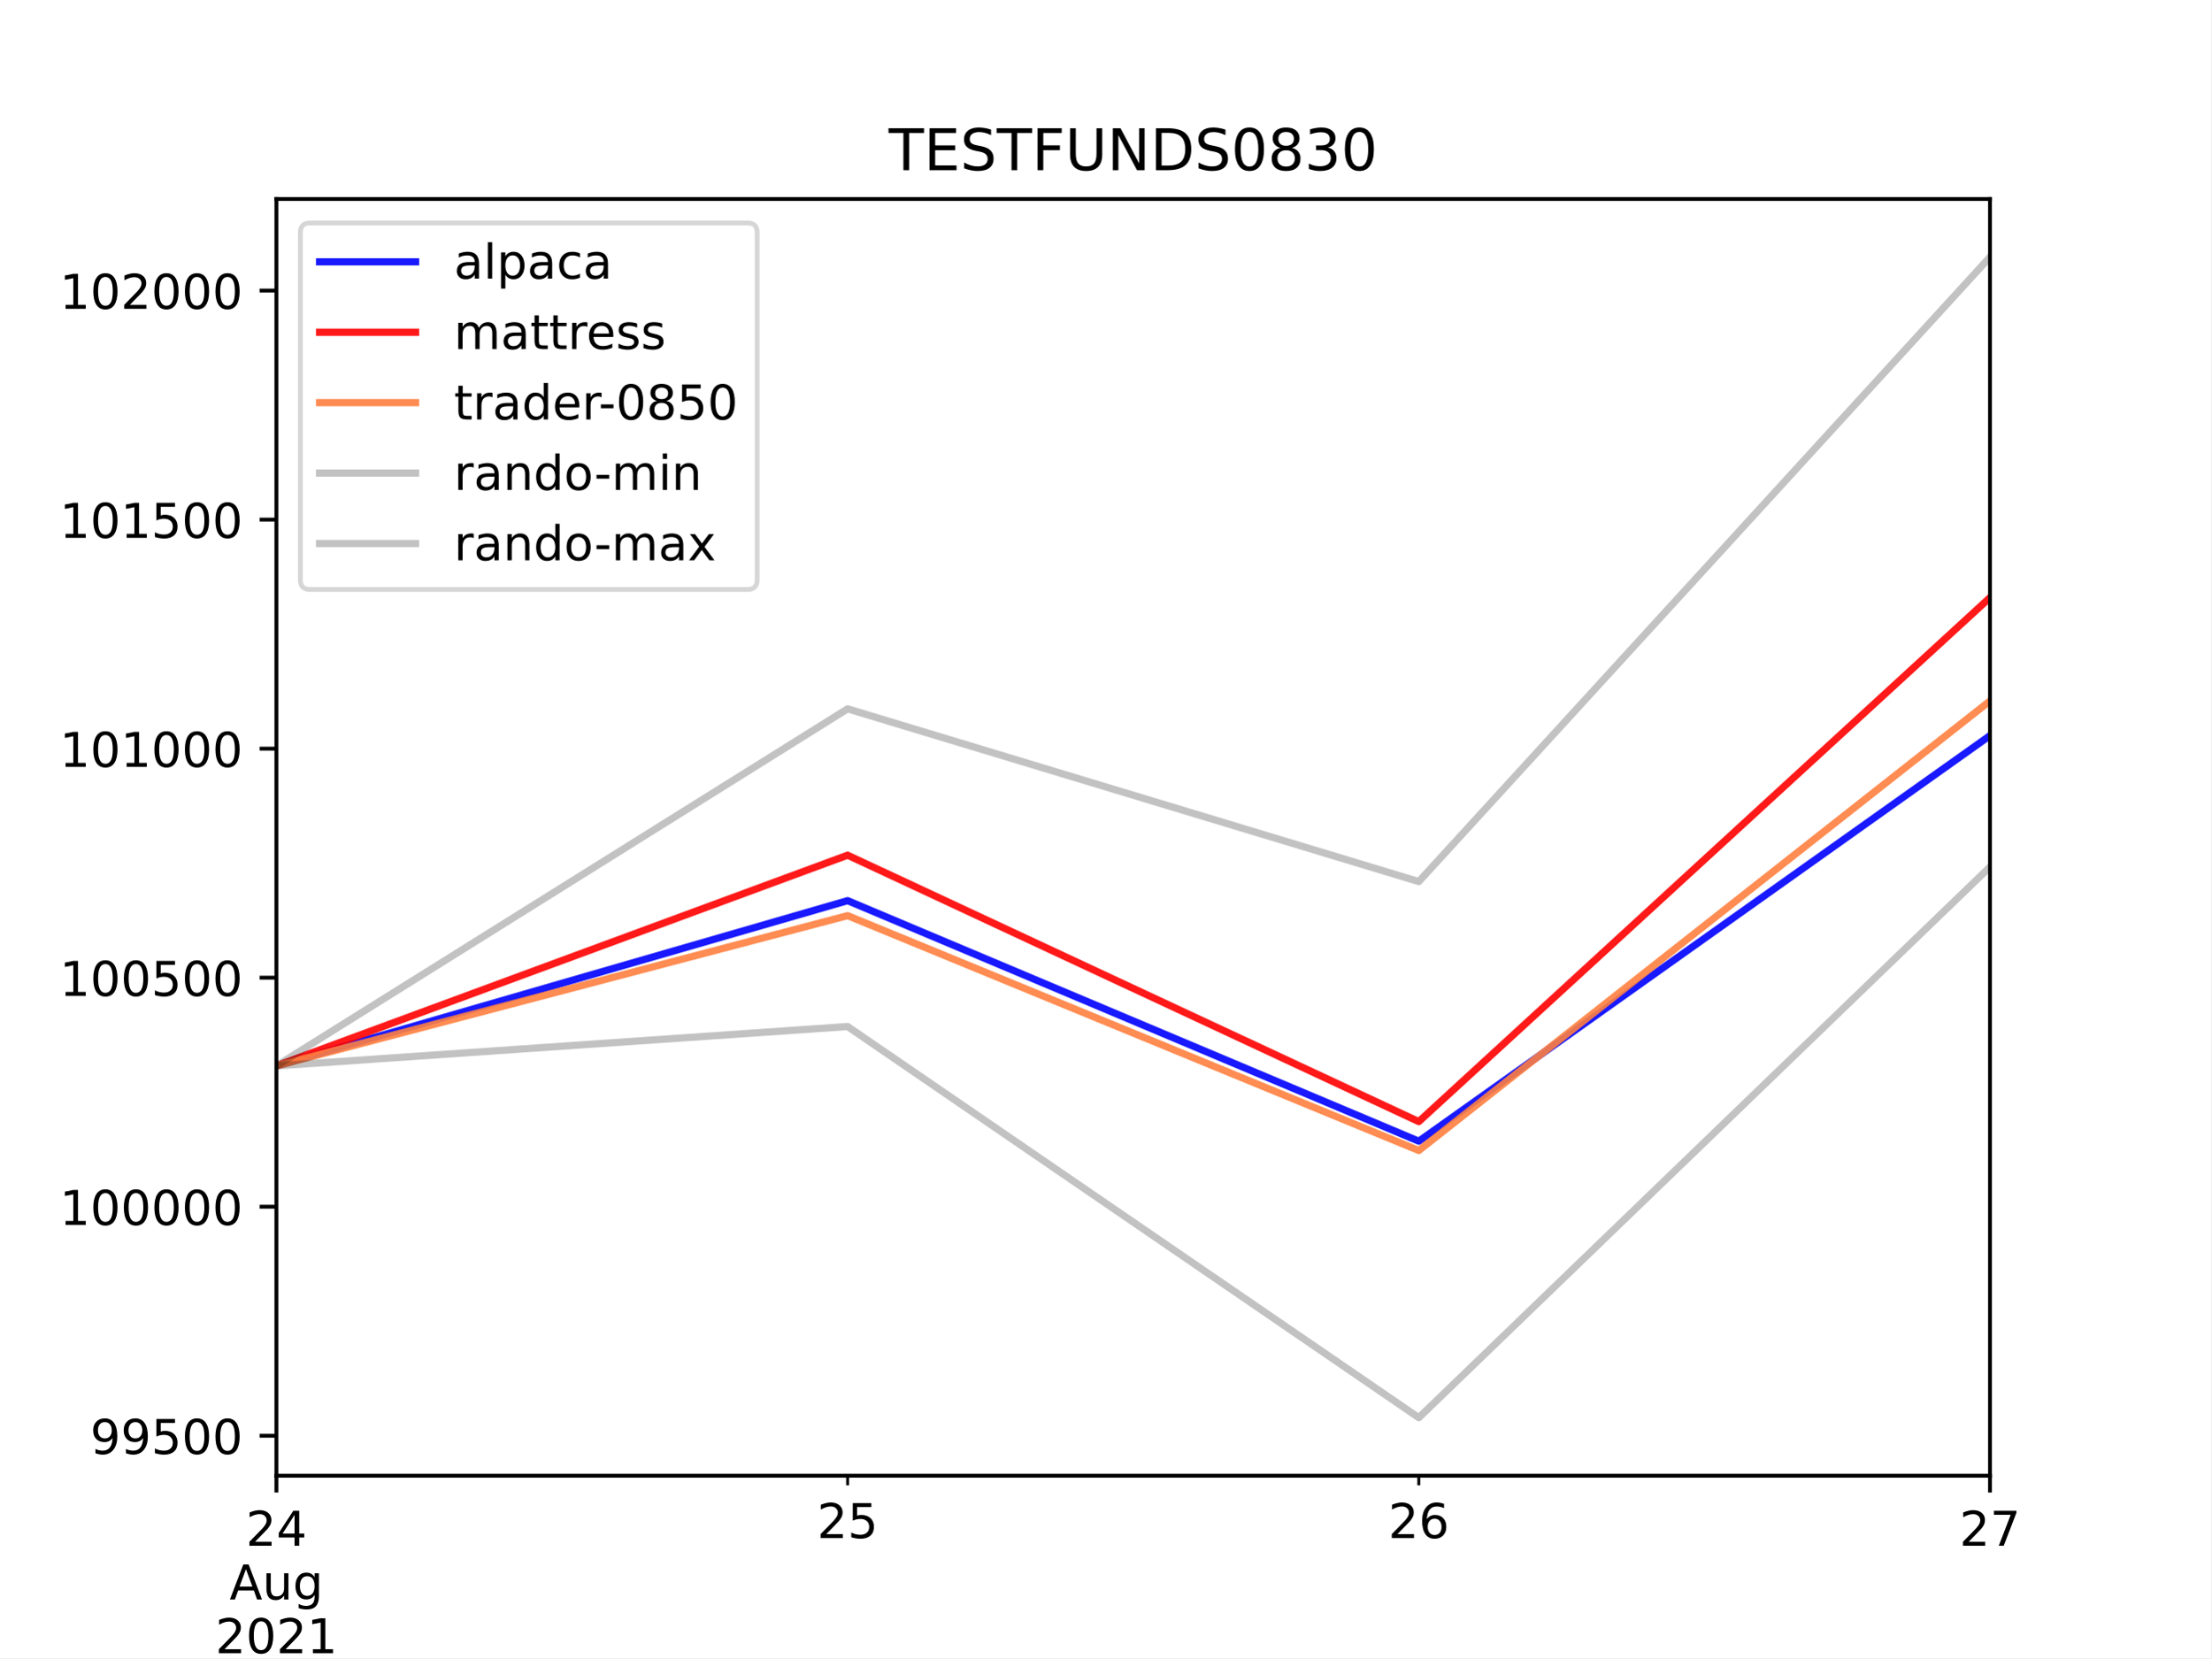
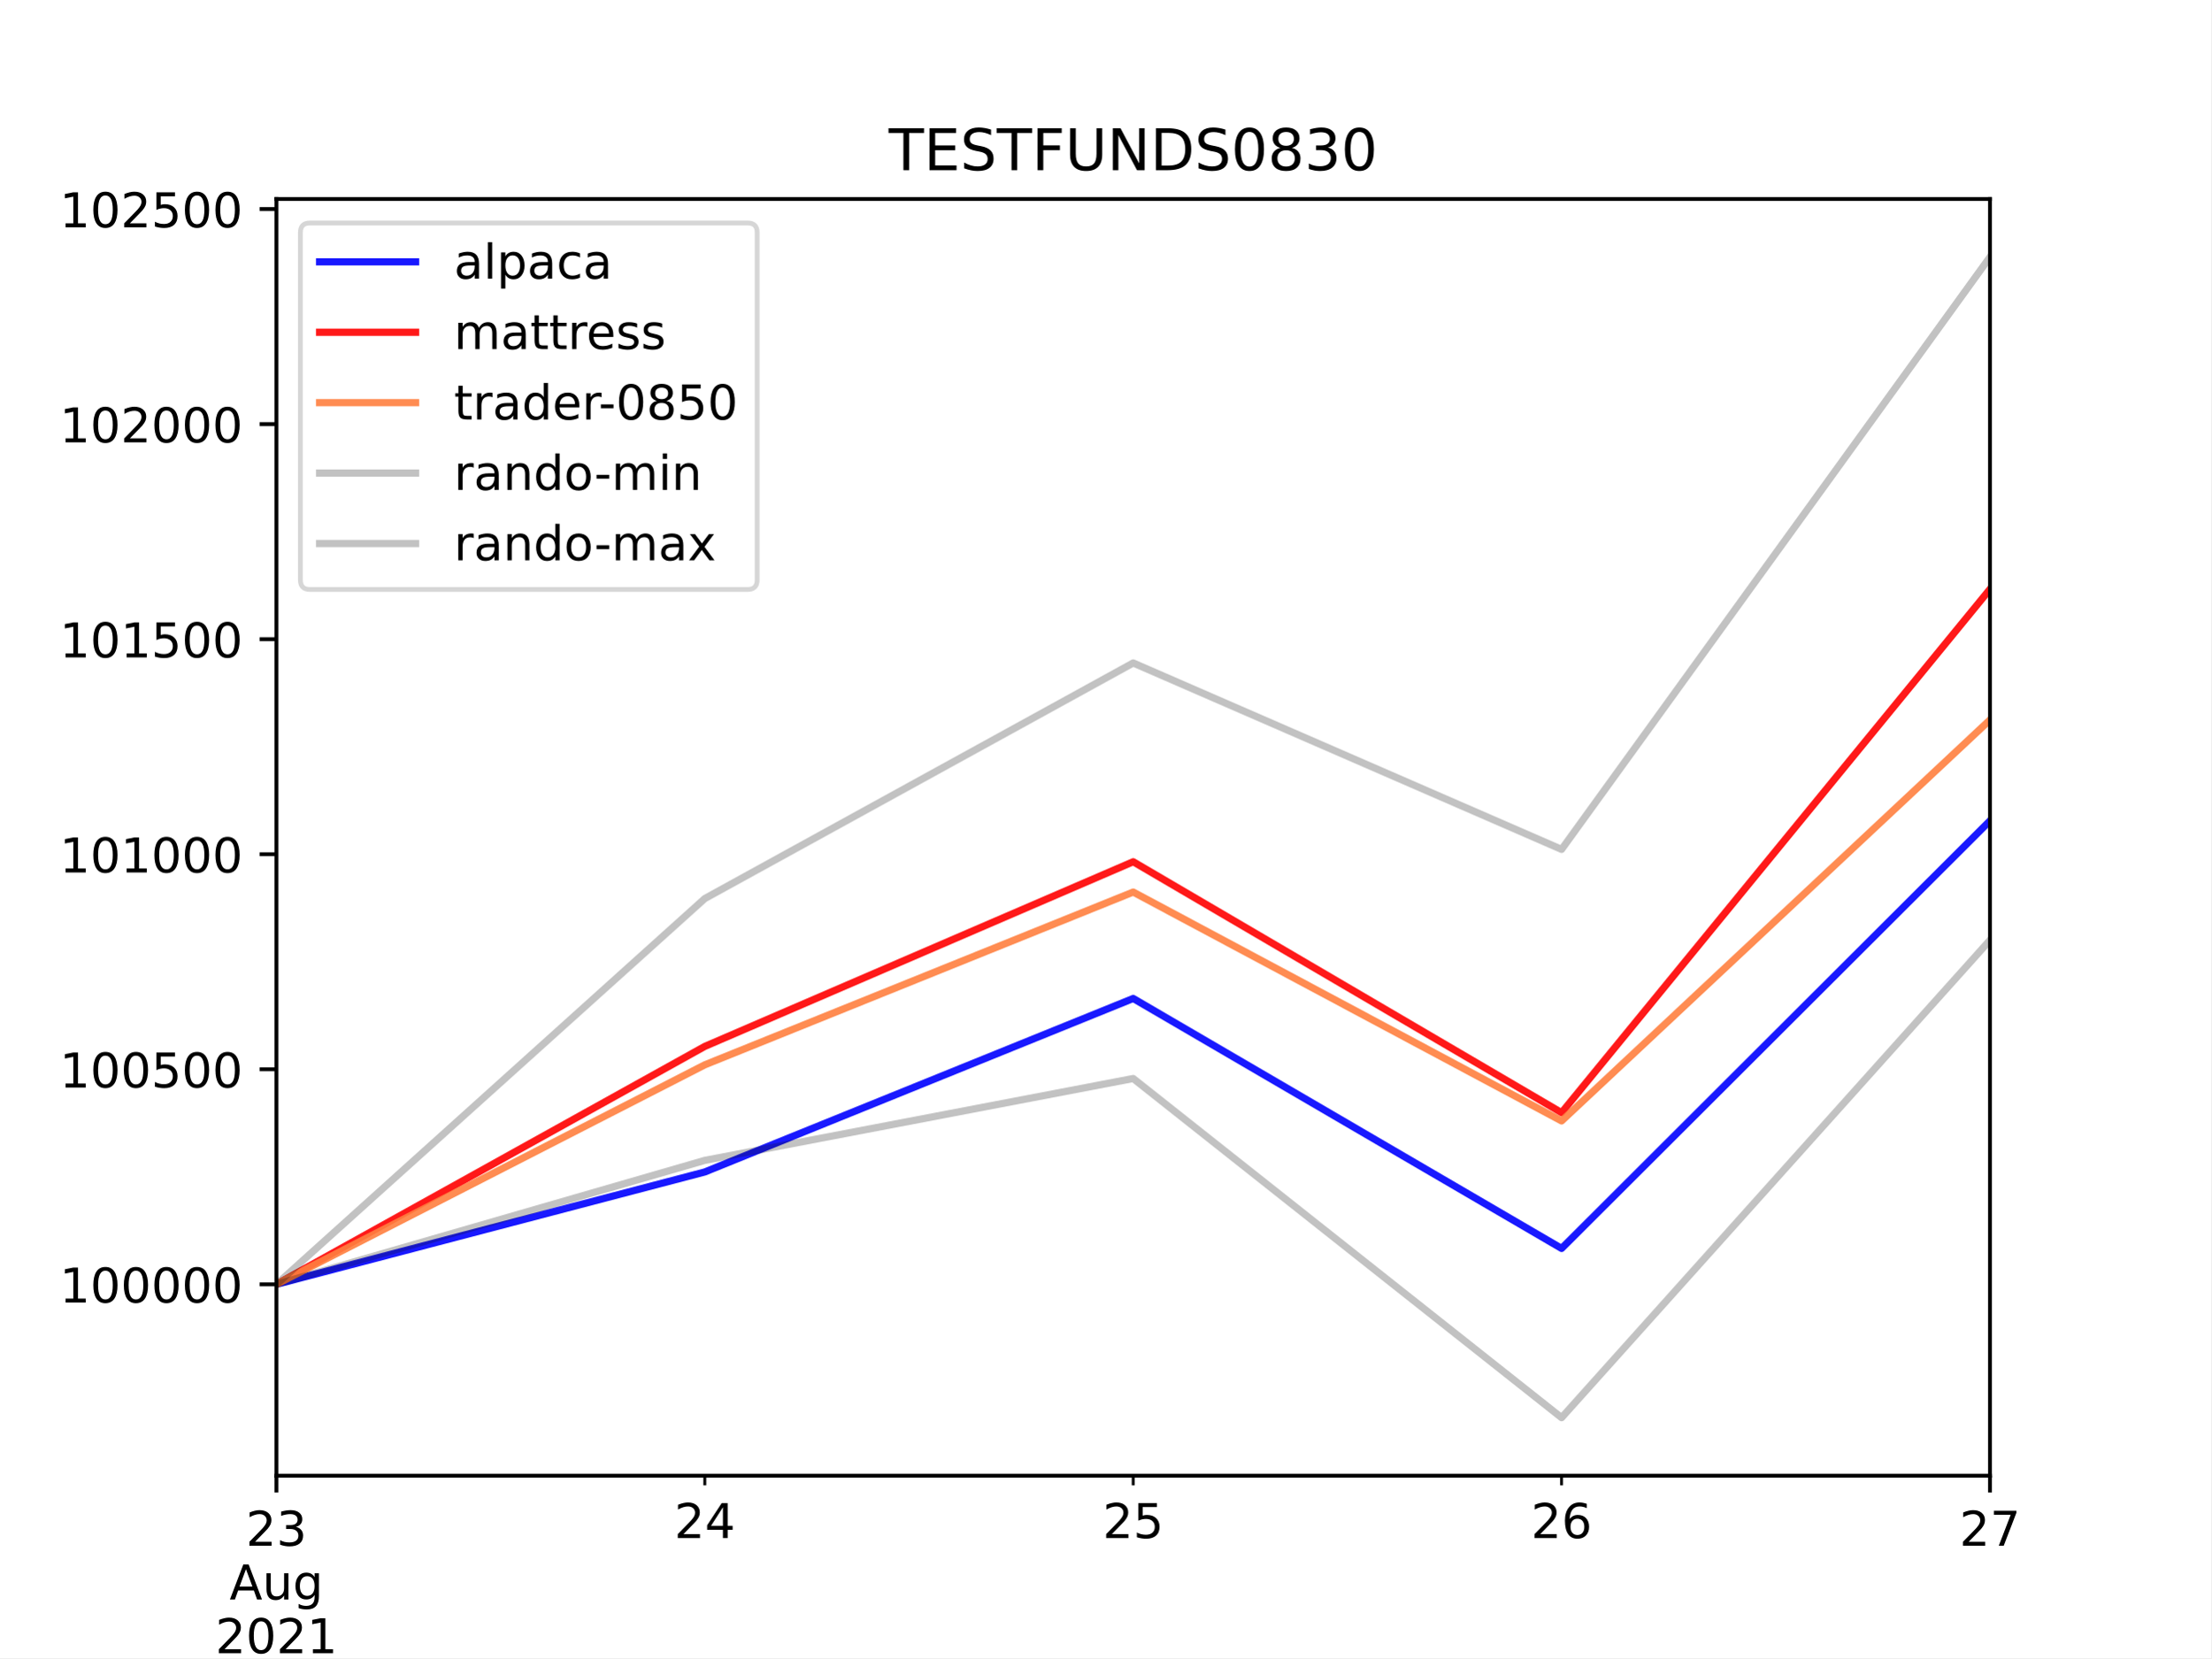
<svg xmlns="http://www.w3.org/2000/svg" xmlns:xlink="http://www.w3.org/1999/xlink" height="345.6pt" version="1.1" viewBox="0 0 460.8 345.6" width="460.8pt">
  <defs>
    <style type="text/css">*{stroke-linecap:butt;stroke-linejoin:round;}</style>
  </defs>
  <g id="figure_1">
    <g id="patch_1">
      <path d="M 0 345.6  L 460.8 345.6  L 460.8 0  L 0 0  z " style="fill:#ffffff;" />
    </g>
    <g id="axes_1">
      <g id="patch_2">
        <path d="M 57.6 307.584  L 414.72 307.584  L 414.72 41.472  L 57.6 41.472  z " style="fill:#ffffff;" />
      </g>
      <g id="matplotlib.axis_1">
        <g id="xtick_1">
          <g id="line2d_1">
            <defs>
-               <path d="M 0 0  L 0 3.5  " id="mafb7adf387" style="stroke:#000000;stroke-width:0.8;" />
-             </defs>
-             <g>
-               <use style="stroke:#000000;stroke-width:0.8;" x="57.6" xlink:href="#mafb7adf387" y="307.584" />
+               <path d="M 0 0  L 0 3.5  " id="ma1208c0fb7" style="stroke:#000000;stroke-width:0.8;" />
+             </defs>
+             <g>
+               <use style="stroke:#000000;stroke-width:0.8;" x="57.6" xlink:href="#ma1208c0fb7" y="307.584" />
            </g>
          </g>
          <g id="text_1">
            <g transform="translate(51.2375 322.1824)scale(0.1 -0.1)">
              <defs>
                <path d="M 1228 531  L 3431 531  L 3431 0  L 469 0  L 469 531  Q 828 903 1448 1529  Q 2069 2156 2228 2338  Q 2531 2678 2651 2914  Q 2772 3150 2772 3378  Q 2772 3750 2511 3984  Q 2250 4219 1831 4219  Q 1534 4219 1204 4116  Q 875 4013 500 3803  L 500 4441  Q 881 4594 1212 4672  Q 1544 4750 1819 4750  Q 2544 4750 2975 4387  Q 3406 4025 3406 3419  Q 3406 3131 3298 2873  Q 3191 2616 2906 2266  Q 2828 2175 2409 1742  Q 1991 1309 1228 531  z " id="DejaVuSans-32" transform="scale(0.015625)" />
-                 <path d="M 2419 4116  L 825 1625  L 2419 1625  L 2419 4116  z M 2253 4666  L 3047 4666  L 3047 1625  L 3713 1625  L 3713 1100  L 3047 1100  L 3047 0  L 2419 0  L 2419 1100  L 313 1100  L 313 1709  L 2253 4666  z " id="DejaVuSans-34" transform="scale(0.015625)" />
-               </defs>
-               <use xlink:href="#DejaVuSans-32" />
-               <use x="63.623" xlink:href="#DejaVuSans-34" />
+                 <path d="M 2597 2516  Q 3050 2419 3304 2112  Q 3559 1806 3559 1356  Q 3559 666 3084 287  Q 2609 -91 1734 -91  Q 1441 -91 1130 -33  Q 819 25 488 141  L 488 750  Q 750 597 1062 519  Q 1375 441 1716 441  Q 2309 441 2620 675  Q 2931 909 2931 1356  Q 2931 1769 2642 2001  Q 2353 2234 1838 2234  L 1294 2234  L 1294 2753  L 1863 2753  Q 2328 2753 2575 2939  Q 2822 3125 2822 3475  Q 2822 3834 2567 4026  Q 2313 4219 1838 4219  Q 1578 4219 1281 4162  Q 984 4106 628 3988  L 628 4550  Q 988 4650 1302 4700  Q 1616 4750 1894 4750  Q 2613 4750 3031 4423  Q 3450 4097 3450 3541  Q 3450 3153 3228 2886  Q 3006 2619 2597 2516  z " id="DejaVuSans-33" transform="scale(0.015625)" />
+               </defs>
+               <use xlink:href="#DejaVuSans-32" />
+               <use x="63.623" xlink:href="#DejaVuSans-33" />
            </g>
            <g transform="translate(47.83672 333.3802)scale(0.1 -0.1)">
              <defs>
                <path d="M 2188 4044  L 1331 1722  L 3047 1722  L 2188 4044  z M 1831 4666  L 2547 4666  L 4325 0  L 3669 0  L 3244 1197  L 1141 1197  L 716 0  L 50 0  L 1831 4666  z " id="DejaVuSans-41" transform="scale(0.015625)" />
                <path d="M 544 1381  L 544 3500  L 1119 3500  L 1119 1403  Q 1119 906 1312 657  Q 1506 409 1894 409  Q 2359 409 2629 706  Q 2900 1003 2900 1516  L 2900 3500  L 3475 3500  L 3475 0  L 2900 0  L 2900 538  Q 2691 219 2414 64  Q 2138 -91 1772 -91  Q 1169 -91 856 284  Q 544 659 544 1381  z M 1991 3584  L 1991 3584  z " id="DejaVuSans-75" transform="scale(0.015625)" />
                <path d="M 2906 1791  Q 2906 2416 2648 2759  Q 2391 3103 1925 3103  Q 1463 3103 1205 2759  Q 947 2416 947 1791  Q 947 1169 1205 825  Q 1463 481 1925 481  Q 2391 481 2648 825  Q 2906 1169 2906 1791  z M 3481 434  Q 3481 -459 3084 -895  Q 2688 -1331 1869 -1331  Q 1566 -1331 1297 -1286  Q 1028 -1241 775 -1147  L 775 -588  Q 1028 -725 1275 -790  Q 1522 -856 1778 -856  Q 2344 -856 2625 -561  Q 2906 -266 2906 331  L 2906 616  Q 2728 306 2450 153  Q 2172 0 1784 0  Q 1141 0 747 490  Q 353 981 353 1791  Q 353 2603 747 3093  Q 1141 3584 1784 3584  Q 2172 3584 2450 3431  Q 2728 3278 2906 2969  L 2906 3500  L 3481 3500  L 3481 434  z " id="DejaVuSans-67" transform="scale(0.015625)" />
              </defs>
              <use xlink:href="#DejaVuSans-41" />
              <use x="68.408" xlink:href="#DejaVuSans-75" />
              <use x="131.787" xlink:href="#DejaVuSans-67" />
            </g>
            <g transform="translate(44.875 344.5781)scale(0.1 -0.1)">
              <defs>
                <path d="M 2034 4250  Q 1547 4250 1301 3770  Q 1056 3291 1056 2328  Q 1056 1369 1301 889  Q 1547 409 2034 409  Q 2525 409 2770 889  Q 3016 1369 3016 2328  Q 3016 3291 2770 3770  Q 2525 4250 2034 4250  z M 2034 4750  Q 2819 4750 3233 4129  Q 3647 3509 3647 2328  Q 3647 1150 3233 529  Q 2819 -91 2034 -91  Q 1250 -91 836 529  Q 422 1150 422 2328  Q 422 3509 836 4129  Q 1250 4750 2034 4750  z " id="DejaVuSans-30" transform="scale(0.015625)" />
                <path d="M 794 531  L 1825 531  L 1825 4091  L 703 3866  L 703 4441  L 1819 4666  L 2450 4666  L 2450 531  L 3481 531  L 3481 0  L 794 0  L 794 531  z " id="DejaVuSans-31" transform="scale(0.015625)" />
              </defs>
              <use xlink:href="#DejaVuSans-32" />
              <use x="63.623" xlink:href="#DejaVuSans-30" />
              <use x="127.246" xlink:href="#DejaVuSans-32" />
              <use x="190.869" xlink:href="#DejaVuSans-31" />
            </g>
          </g>
        </g>
        <g id="xtick_2">
          <g id="line2d_2">
            <g>
-               <use style="stroke:#000000;stroke-width:0.8;" x="414.72" xlink:href="#mafb7adf387" y="307.584" />
+               <use style="stroke:#000000;stroke-width:0.8;" x="414.72" xlink:href="#ma1208c0fb7" y="307.584" />
            </g>
          </g>
          <g id="text_2">
            <g transform="translate(408.3575 322.1824)scale(0.1 -0.1)">
              <defs>
                <path d="M 525 4666  L 3525 4666  L 3525 4397  L 1831 0  L 1172 0  L 2766 4134  L 525 4134  L 525 4666  z " id="DejaVuSans-37" transform="scale(0.015625)" />
              </defs>
              <use xlink:href="#DejaVuSans-32" />
              <use x="63.623" xlink:href="#DejaVuSans-37" />
            </g>
          </g>
        </g>
        <g id="xtick_3">
          <g id="line2d_3">
            <defs>
-               <path d="M 0 0  L 0 2  " id="m6f7c25c091" style="stroke:#000000;stroke-width:0.6;" />
-             </defs>
-             <g>
-               <use style="stroke:#000000;stroke-width:0.6;" x="176.64" xlink:href="#m6f7c25c091" y="307.584" />
+               <path d="M 0 0  L 0 2  " id="mb50205fcd0" style="stroke:#000000;stroke-width:0.6;" />
+             </defs>
+             <g>
+               <use style="stroke:#000000;stroke-width:0.6;" x="146.88" xlink:href="#mb50205fcd0" y="307.584" />
            </g>
          </g>
          <g id="text_3">
-             <g transform="translate(170.2775 320.5824)scale(0.1 -0.1)">
-               <defs>
-                 <path d="M 691 4666  L 3169 4666  L 3169 4134  L 1269 4134  L 1269 2991  Q 1406 3038 1543 3061  Q 1681 3084 1819 3084  Q 2600 3084 3056 2656  Q 3513 2228 3513 1497  Q 3513 744 3044 326  Q 2575 -91 1722 -91  Q 1428 -91 1123 -41  Q 819 9 494 109  L 494 744  Q 775 591 1075 516  Q 1375 441 1709 441  Q 2250 441 2565 725  Q 2881 1009 2881 1497  Q 2881 1984 2565 2268  Q 2250 2553 1709 2553  Q 1456 2553 1204 2497  Q 953 2441 691 2322  L 691 4666  z " id="DejaVuSans-35" transform="scale(0.015625)" />
-               </defs>
-               <use xlink:href="#DejaVuSans-32" />
-               <use x="63.623" xlink:href="#DejaVuSans-35" />
+             <g transform="translate(140.5175 320.5824)scale(0.1 -0.1)">
+               <defs>
+                 <path d="M 2419 4116  L 825 1625  L 2419 1625  L 2419 4116  z M 2253 4666  L 3047 4666  L 3047 1625  L 3713 1625  L 3713 1100  L 3047 1100  L 3047 0  L 2419 0  L 2419 1100  L 313 1100  L 313 1709  L 2253 4666  z " id="DejaVuSans-34" transform="scale(0.015625)" />
+               </defs>
+               <use xlink:href="#DejaVuSans-32" />
+               <use x="63.623" xlink:href="#DejaVuSans-34" />
            </g>
          </g>
        </g>
        <g id="xtick_4">
          <g id="line2d_4">
            <g>
-               <use style="stroke:#000000;stroke-width:0.6;" x="295.68" xlink:href="#m6f7c25c091" y="307.584" />
+               <use style="stroke:#000000;stroke-width:0.6;" x="236.16" xlink:href="#mb50205fcd0" y="307.584" />
            </g>
          </g>
          <g id="text_4">
-             <g transform="translate(289.3175 320.5824)scale(0.1 -0.1)">
+             <g transform="translate(229.7975 320.5824)scale(0.1 -0.1)">
+               <defs>
+                 <path d="M 691 4666  L 3169 4666  L 3169 4134  L 1269 4134  L 1269 2991  Q 1406 3038 1543 3061  Q 1681 3084 1819 3084  Q 2600 3084 3056 2656  Q 3513 2228 3513 1497  Q 3513 744 3044 326  Q 2575 -91 1722 -91  Q 1428 -91 1123 -41  Q 819 9 494 109  L 494 744  Q 775 591 1075 516  Q 1375 441 1709 441  Q 2250 441 2565 725  Q 2881 1009 2881 1497  Q 2881 1984 2565 2268  Q 2250 2553 1709 2553  Q 1456 2553 1204 2497  Q 953 2441 691 2322  L 691 4666  z " id="DejaVuSans-35" transform="scale(0.015625)" />
+               </defs>
+               <use xlink:href="#DejaVuSans-32" />
+               <use x="63.623" xlink:href="#DejaVuSans-35" />
+             </g>
+           </g>
+         </g>
+         <g id="xtick_5">
+           <g id="line2d_5">
+             <g>
+               <use style="stroke:#000000;stroke-width:0.6;" x="325.44" xlink:href="#mb50205fcd0" y="307.584" />
+             </g>
+           </g>
+           <g id="text_5">
+             <g transform="translate(319.0775 320.5824)scale(0.1 -0.1)">
              <defs>
                <path d="M 2113 2584  Q 1688 2584 1439 2293  Q 1191 2003 1191 1497  Q 1191 994 1439 701  Q 1688 409 2113 409  Q 2538 409 2786 701  Q 3034 994 3034 1497  Q 3034 2003 2786 2293  Q 2538 2584 2113 2584  z M 3366 4563  L 3366 3988  Q 3128 4100 2886 4159  Q 2644 4219 2406 4219  Q 1781 4219 1451 3797  Q 1122 3375 1075 2522  Q 1259 2794 1537 2939  Q 1816 3084 2150 3084  Q 2853 3084 3261 2657  Q 3669 2231 3669 1497  Q 3669 778 3244 343  Q 2819 -91 2113 -91  Q 1303 -91 875 529  Q 447 1150 447 2328  Q 447 3434 972 4092  Q 1497 4750 2381 4750  Q 2619 4750 2861 4703  Q 3103 4656 3366 4563  z " id="DejaVuSans-36" transform="scale(0.015625)" />
              </defs>
              <use xlink:href="#DejaVuSans-32" />
              <use x="63.623" xlink:href="#DejaVuSans-36" />
            </g>
          </g>
        </g>
-         <g id="text_5">
+         <g id="text_6">
          <g transform="translate(224.885 358.2562)scale(0.1 -0.1)">
            <defs>
              <path d="M 2906 2969  L 2906 4863  L 3481 4863  L 3481 0  L 2906 0  L 2906 525  Q 2725 213 2448 61  Q 2172 -91 1784 -91  Q 1150 -91 751 415  Q 353 922 353 1747  Q 353 2572 751 3078  Q 1150 3584 1784 3584  Q 2172 3584 2448 3432  Q 2725 3281 2906 2969  z M 947 1747  Q 947 1113 1208 752  Q 1469 391 1925 391  Q 2381 391 2643 752  Q 2906 1113 2906 1747  Q 2906 2381 2643 2742  Q 2381 3103 1925 3103  Q 1469 3103 1208 2742  Q 947 2381 947 1747  z " id="DejaVuSans-64" transform="scale(0.015625)" />
              <path d="M 2194 1759  Q 1497 1759 1228 1600  Q 959 1441 959 1056  Q 959 750 1161 570  Q 1363 391 1709 391  Q 2188 391 2477 730  Q 2766 1069 2766 1631  L 2766 1759  L 2194 1759  z M 3341 1997  L 3341 0  L 2766 0  L 2766 531  Q 2569 213 2275 61  Q 1981 -91 1556 -91  Q 1019 -91 701 211  Q 384 513 384 1019  Q 384 1609 779 1909  Q 1175 2209 1959 2209  L 2766 2209  L 2766 2266  Q 2766 2663 2505 2880  Q 2244 3097 1772 3097  Q 1472 3097 1187 3025  Q 903 2953 641 2809  L 641 3341  Q 956 3463 1253 3523  Q 1550 3584 1831 3584  Q 2591 3584 2966 3190  Q 3341 2797 3341 1997  z " id="DejaVuSans-61" transform="scale(0.015625)" />
              <path d="M 1172 4494  L 1172 3500  L 2356 3500  L 2356 3053  L 1172 3053  L 1172 1153  Q 1172 725 1289 603  Q 1406 481 1766 481  L 2356 481  L 2356 0  L 1766 0  Q 1100 0 847 248  Q 594 497 594 1153  L 594 3053  L 172 3053  L 172 3500  L 594 3500  L 594 4494  L 1172 4494  z " id="DejaVuSans-74" transform="scale(0.015625)" />
              <path d="M 3597 1894  L 3597 1613  L 953 1613  Q 991 1019 1311 708  Q 1631 397 2203 397  Q 2534 397 2845 478  Q 3156 559 3463 722  L 3463 178  Q 3153 47 2828 -22  Q 2503 -91 2169 -91  Q 1331 -91 842 396  Q 353 884 353 1716  Q 353 2575 817 3079  Q 1281 3584 2069 3584  Q 2775 3584 3186 3129  Q 3597 2675 3597 1894  z M 3022 2063  Q 3016 2534 2758 2815  Q 2500 3097 2075 3097  Q 1594 3097 1305 2825  Q 1016 2553 972 2059  L 3022 2063  z " id="DejaVuSans-65" transform="scale(0.015625)" />
            </defs>
            <use xlink:href="#DejaVuSans-64" />
            <use x="63.477" xlink:href="#DejaVuSans-61" />
            <use x="124.756" xlink:href="#DejaVuSans-74" />
            <use x="163.965" xlink:href="#DejaVuSans-65" />
          </g>
        </g>
      </g>
      <g id="matplotlib.axis_2">
        <g id="ytick_1">
-           <g id="line2d_5">
-             <defs>
-               <path d="M 0 0  L -3.5 0  " id="ma1cc73bc37" style="stroke:#000000;stroke-width:0.8;" />
-             </defs>
-             <g>
-               <use style="stroke:#000000;stroke-width:0.8;" x="57.6" xlink:href="#ma1cc73bc37" y="299.257" />
-             </g>
-           </g>
-           <g id="text_6">
-             <g transform="translate(18.7875 303.056)scale(0.1 -0.1)">
-               <defs>
-                 <path d="M 703 97  L 703 672  Q 941 559 1184 500  Q 1428 441 1663 441  Q 2288 441 2617 861  Q 2947 1281 2994 2138  Q 2813 1869 2534 1725  Q 2256 1581 1919 1581  Q 1219 1581 811 2004  Q 403 2428 403 3163  Q 403 3881 828 4315  Q 1253 4750 1959 4750  Q 2769 4750 3195 4129  Q 3622 3509 3622 2328  Q 3622 1225 3098 567  Q 2575 -91 1691 -91  Q 1453 -91 1209 -44  Q 966 3 703 97  z M 1959 2075  Q 2384 2075 2632 2365  Q 2881 2656 2881 3163  Q 2881 3666 2632 3958  Q 2384 4250 1959 4250  Q 1534 4250 1286 3958  Q 1038 3666 1038 3163  Q 1038 2656 1286 2365  Q 1534 2075 1959 2075  z " id="DejaVuSans-39" transform="scale(0.015625)" />
-               </defs>
-               <use xlink:href="#DejaVuSans-39" />
-               <use x="63.623" xlink:href="#DejaVuSans-39" />
-               <use x="127.246" xlink:href="#DejaVuSans-35" />
-               <use x="190.869" xlink:href="#DejaVuSans-30" />
-               <use x="254.492" xlink:href="#DejaVuSans-30" />
-             </g>
-           </g>
-         </g>
-         <g id="ytick_2">
          <g id="line2d_6">
-             <g>
-               <use style="stroke:#000000;stroke-width:0.8;" x="57.6" xlink:href="#ma1cc73bc37" y="251.518" />
+             <defs>
+               <path d="M 0 0  L -3.5 0  " id="mb8b7fe5836" style="stroke:#000000;stroke-width:0.8;" />
+             </defs>
+             <g>
+               <use style="stroke:#000000;stroke-width:0.8;" x="57.6" xlink:href="#mb8b7fe5836" y="267.697" />
            </g>
          </g>
          <g id="text_7">
-             <g transform="translate(12.425 255.3172)scale(0.1 -0.1)">
+             <g transform="translate(12.425 271.4959)scale(0.1 -0.1)">
              <use xlink:href="#DejaVuSans-31" />
              <use x="63.623" xlink:href="#DejaVuSans-30" />
              <use x="127.246" xlink:href="#DejaVuSans-30" />
              <use x="190.869" xlink:href="#DejaVuSans-30" />
              <use x="254.492" xlink:href="#DejaVuSans-30" />
              <use x="318.115" xlink:href="#DejaVuSans-30" />
            </g>
          </g>
        </g>
-         <g id="ytick_3">
+         <g id="ytick_2">
          <g id="line2d_7">
            <g>
-               <use style="stroke:#000000;stroke-width:0.8;" x="57.6" xlink:href="#ma1cc73bc37" y="203.779" />
+               <use style="stroke:#000000;stroke-width:0.8;" x="57.6" xlink:href="#mb8b7fe5836" y="222.872" />
            </g>
          </g>
          <g id="text_8">
-             <g transform="translate(12.425 207.5783)scale(0.1 -0.1)">
+             <g transform="translate(12.425 226.671)scale(0.1 -0.1)">
              <use xlink:href="#DejaVuSans-31" />
              <use x="63.623" xlink:href="#DejaVuSans-30" />
              <use x="127.246" xlink:href="#DejaVuSans-30" />
              <use x="190.869" xlink:href="#DejaVuSans-35" />
              <use x="254.492" xlink:href="#DejaVuSans-30" />
              <use x="318.115" xlink:href="#DejaVuSans-30" />
            </g>
          </g>
        </g>
-         <g id="ytick_4">
+         <g id="ytick_3">
          <g id="line2d_8">
            <g>
-               <use style="stroke:#000000;stroke-width:0.8;" x="57.6" xlink:href="#ma1cc73bc37" y="156.04" />
+               <use style="stroke:#000000;stroke-width:0.8;" x="57.6" xlink:href="#mb8b7fe5836" y="178.047" />
            </g>
          </g>
          <g id="text_9">
-             <g transform="translate(12.425 159.8395)scale(0.1 -0.1)">
+             <g transform="translate(12.425 181.8461)scale(0.1 -0.1)">
              <use xlink:href="#DejaVuSans-31" />
              <use x="63.623" xlink:href="#DejaVuSans-30" />
              <use x="127.246" xlink:href="#DejaVuSans-31" />
              <use x="190.869" xlink:href="#DejaVuSans-30" />
              <use x="254.492" xlink:href="#DejaVuSans-30" />
              <use x="318.115" xlink:href="#DejaVuSans-30" />
            </g>
          </g>
        </g>
-         <g id="ytick_5">
+         <g id="ytick_4">
          <g id="line2d_9">
            <g>
-               <use style="stroke:#000000;stroke-width:0.8;" x="57.6" xlink:href="#ma1cc73bc37" y="108.302" />
+               <use style="stroke:#000000;stroke-width:0.8;" x="57.6" xlink:href="#mb8b7fe5836" y="133.222" />
            </g>
          </g>
          <g id="text_10">
-             <g transform="translate(12.425 112.1007)scale(0.1 -0.1)">
+             <g transform="translate(12.425 137.0212)scale(0.1 -0.1)">
              <use xlink:href="#DejaVuSans-31" />
              <use x="63.623" xlink:href="#DejaVuSans-30" />
              <use x="127.246" xlink:href="#DejaVuSans-31" />
              <use x="190.869" xlink:href="#DejaVuSans-35" />
              <use x="254.492" xlink:href="#DejaVuSans-30" />
              <use x="318.115" xlink:href="#DejaVuSans-30" />
            </g>
          </g>
        </g>
-         <g id="ytick_6">
+         <g id="ytick_5">
          <g id="line2d_10">
            <g>
-               <use style="stroke:#000000;stroke-width:0.8;" x="57.6" xlink:href="#ma1cc73bc37" y="60.563" />
+               <use style="stroke:#000000;stroke-width:0.8;" x="57.6" xlink:href="#mb8b7fe5836" y="88.397" />
            </g>
          </g>
          <g id="text_11">
-             <g transform="translate(12.425 64.36192)scale(0.1 -0.1)">
+             <g transform="translate(12.425 92.19633)scale(0.1 -0.1)">
              <use xlink:href="#DejaVuSans-31" />
              <use x="63.623" xlink:href="#DejaVuSans-30" />
              <use x="127.246" xlink:href="#DejaVuSans-32" />
              <use x="190.869" xlink:href="#DejaVuSans-30" />
              <use x="254.492" xlink:href="#DejaVuSans-30" />
              <use x="318.115" xlink:href="#DejaVuSans-30" />
            </g>
          </g>
        </g>
-       </g>
-       <g id="line2d_11">
-         <path clip-path="url(#p1e3480c35f)" d="M 57.6 222.16  L 176.64 187.721  L 295.68 237.866  L 414.72 153.32  " style="fill:none;stroke:#0000ff;stroke-linecap:square;stroke-opacity:0.9;stroke-width:1.5;" />
+         <g id="ytick_6">
+           <g id="line2d_11">
+             <g>
+               <use style="stroke:#000000;stroke-width:0.8;" x="57.6" xlink:href="#mb8b7fe5836" y="43.572" />
+             </g>
+           </g>
+           <g id="text_12">
+             <g transform="translate(12.425 47.37145)scale(0.1 -0.1)">
+               <use xlink:href="#DejaVuSans-31" />
+               <use x="63.623" xlink:href="#DejaVuSans-30" />
+               <use x="127.246" xlink:href="#DejaVuSans-32" />
+               <use x="190.869" xlink:href="#DejaVuSans-35" />
+               <use x="254.492" xlink:href="#DejaVuSans-30" />
+               <use x="318.115" xlink:href="#DejaVuSans-30" />
+             </g>
+           </g>
+         </g>
      </g>
      <g id="line2d_12">
-         <path clip-path="url(#p1e3480c35f)" d="M 57.6 222.16  L 176.64 178.247  L 295.68 233.78  L 414.72 124.551  " style="fill:none;stroke:#ff0000;stroke-linecap:square;stroke-opacity:0.9;stroke-width:1.5;" />
+         <path clip-path="url(#pe5b6ea1836)" d="M 57.6 267.697  L 146.88 244.278  L 236.16 208.113  L 325.44 260.213  L 414.72 171.072  " style="fill:none;stroke:#0000ff;stroke-linecap:square;stroke-opacity:0.9;stroke-width:1.5;" />
      </g>
      <g id="line2d_13">
-         <path clip-path="url(#p1e3480c35f)" d="M 57.6 222.16  L 176.64 190.846  L 295.68 239.802  L 414.72 146.091  " style="fill:none;stroke:#ff8040;stroke-linecap:square;stroke-opacity:0.9;stroke-width:1.5;" />
+         <path clip-path="url(#pe5b6ea1836)" d="M 57.6 267.697  L 146.88 218.106  L 236.16 179.613  L 325.44 231.918  L 414.72 122.797  " style="fill:none;stroke:#ff0000;stroke-linecap:square;stroke-opacity:0.9;stroke-width:1.5;" />
      </g>
      <g id="line2d_14">
-         <path clip-path="url(#p1e3480c35f)" d="M 57.6 222.16  L 176.64 213.961  L 295.68 295.488  L 414.72 180.691  " style="fill:none;stroke:#0d0d0d;stroke-linecap:square;stroke-opacity:0.25;stroke-width:1.5;" />
+         <path clip-path="url(#pe5b6ea1836)" d="M 57.6 267.697  L 146.88 221.946  L 236.16 185.933  L 325.44 233.638  L 414.72 150.042  " style="fill:none;stroke:#ff8040;stroke-linecap:square;stroke-opacity:0.9;stroke-width:1.5;" />
      </g>
      <g id="line2d_15">
-         <path clip-path="url(#p1e3480c35f)" d="M 57.6 222.16  L 176.64 147.739  L 295.68 183.75  L 414.72 53.568  " style="fill:none;stroke:#0d0d0d;stroke-linecap:square;stroke-opacity:0.25;stroke-width:1.5;" />
+         <path clip-path="url(#pe5b6ea1836)" d="M 57.6 267.697  L 146.88 241.86  L 236.16 224.796  L 325.44 295.488  L 414.72 195.954  " style="fill:none;stroke:#0d0d0d;stroke-linecap:square;stroke-opacity:0.25;stroke-width:1.5;" />
+       </g>
+       <g id="line2d_16">
+         <path clip-path="url(#pe5b6ea1836)" d="M 57.6 267.697  L 146.88 187.285  L 236.16 138.181  L 325.44 177.039  L 414.72 53.568  " style="fill:none;stroke:#0d0d0d;stroke-linecap:square;stroke-opacity:0.25;stroke-width:1.5;" />
      </g>
      <g id="patch_3">
        <path d="M 57.6 307.584  L 57.6 41.472  " style="fill:none;stroke:#000000;stroke-linecap:square;stroke-linejoin:miter;stroke-width:0.8;" />
      </g>
      <g id="patch_4">
        <path d="M 414.72 307.584  L 414.72 41.472  " style="fill:none;stroke:#000000;stroke-linecap:square;stroke-linejoin:miter;stroke-width:0.8;" />
      </g>
      <g id="patch_5">
        <path d="M 57.6 307.584  L 414.72 307.584  " style="fill:none;stroke:#000000;stroke-linecap:square;stroke-linejoin:miter;stroke-width:0.8;" />
      </g>
      <g id="patch_6">
        <path d="M 57.6 41.472  L 414.72 41.472  " style="fill:none;stroke:#000000;stroke-linecap:square;stroke-linejoin:miter;stroke-width:0.8;" />
      </g>
-       <g id="text_12">
+       <g id="text_13">
        <g transform="translate(185.2003 35.472)scale(0.12 -0.12)">
          <defs>
            <path d="M -19 4666  L 3928 4666  L 3928 4134  L 2272 4134  L 2272 0  L 1638 0  L 1638 4134  L -19 4134  L -19 4666  z " id="DejaVuSans-54" transform="scale(0.015625)" />
            <path d="M 628 4666  L 3578 4666  L 3578 4134  L 1259 4134  L 1259 2753  L 3481 2753  L 3481 2222  L 1259 2222  L 1259 531  L 3634 531  L 3634 0  L 628 0  L 628 4666  z " id="DejaVuSans-45" transform="scale(0.015625)" />
            <path d="M 3425 4513  L 3425 3897  Q 3066 4069 2747 4153  Q 2428 4238 2131 4238  Q 1616 4238 1336 4038  Q 1056 3838 1056 3469  Q 1056 3159 1242 3001  Q 1428 2844 1947 2747  L 2328 2669  Q 3034 2534 3370 2195  Q 3706 1856 3706 1288  Q 3706 609 3251 259  Q 2797 -91 1919 -91  Q 1588 -91 1214 -16  Q 841 59 441 206  L 441 856  Q 825 641 1194 531  Q 1563 422 1919 422  Q 2459 422 2753 634  Q 3047 847 3047 1241  Q 3047 1584 2836 1778  Q 2625 1972 2144 2069  L 1759 2144  Q 1053 2284 737 2584  Q 422 2884 422 3419  Q 422 4038 858 4394  Q 1294 4750 2059 4750  Q 2388 4750 2728 4690  Q 3069 4631 3425 4513  z " id="DejaVuSans-53" transform="scale(0.015625)" />
            <path d="M 628 4666  L 3309 4666  L 3309 4134  L 1259 4134  L 1259 2759  L 3109 2759  L 3109 2228  L 1259 2228  L 1259 0  L 628 0  L 628 4666  z " id="DejaVuSans-46" transform="scale(0.015625)" />
            <path d="M 556 4666  L 1191 4666  L 1191 1831  Q 1191 1081 1462 751  Q 1734 422 2344 422  Q 2950 422 3222 751  Q 3494 1081 3494 1831  L 3494 4666  L 4128 4666  L 4128 1753  Q 4128 841 3676 375  Q 3225 -91 2344 -91  Q 1459 -91 1007 375  Q 556 841 556 1753  L 556 4666  z " id="DejaVuSans-55" transform="scale(0.015625)" />
            <path d="M 628 4666  L 1478 4666  L 3547 763  L 3547 4666  L 4159 4666  L 4159 0  L 3309 0  L 1241 3903  L 1241 0  L 628 0  L 628 4666  z " id="DejaVuSans-4e" transform="scale(0.015625)" />
            <path d="M 1259 4147  L 1259 519  L 2022 519  Q 2988 519 3436 956  Q 3884 1394 3884 2338  Q 3884 3275 3436 3711  Q 2988 4147 2022 4147  L 1259 4147  z M 628 4666  L 1925 4666  Q 3281 4666 3915 4102  Q 4550 3538 4550 2338  Q 4550 1131 3912 565  Q 3275 0 1925 0  L 628 0  L 628 4666  z " id="DejaVuSans-44" transform="scale(0.015625)" />
            <path d="M 2034 2216  Q 1584 2216 1326 1975  Q 1069 1734 1069 1313  Q 1069 891 1326 650  Q 1584 409 2034 409  Q 2484 409 2743 651  Q 3003 894 3003 1313  Q 3003 1734 2745 1975  Q 2488 2216 2034 2216  z M 1403 2484  Q 997 2584 770 2862  Q 544 3141 544 3541  Q 544 4100 942 4425  Q 1341 4750 2034 4750  Q 2731 4750 3128 4425  Q 3525 4100 3525 3541  Q 3525 3141 3298 2862  Q 3072 2584 2669 2484  Q 3125 2378 3379 2068  Q 3634 1759 3634 1313  Q 3634 634 3220 271  Q 2806 -91 2034 -91  Q 1263 -91 848 271  Q 434 634 434 1313  Q 434 1759 690 2068  Q 947 2378 1403 2484  z M 1172 3481  Q 1172 3119 1398 2916  Q 1625 2713 2034 2713  Q 2441 2713 2670 2916  Q 2900 3119 2900 3481  Q 2900 3844 2670 4047  Q 2441 4250 2034 4250  Q 1625 4250 1398 4047  Q 1172 3844 1172 3481  z " id="DejaVuSans-38" transform="scale(0.015625)" />
-             <path d="M 2597 2516  Q 3050 2419 3304 2112  Q 3559 1806 3559 1356  Q 3559 666 3084 287  Q 2609 -91 1734 -91  Q 1441 -91 1130 -33  Q 819 25 488 141  L 488 750  Q 750 597 1062 519  Q 1375 441 1716 441  Q 2309 441 2620 675  Q 2931 909 2931 1356  Q 2931 1769 2642 2001  Q 2353 2234 1838 2234  L 1294 2234  L 1294 2753  L 1863 2753  Q 2328 2753 2575 2939  Q 2822 3125 2822 3475  Q 2822 3834 2567 4026  Q 2313 4219 1838 4219  Q 1578 4219 1281 4162  Q 984 4106 628 3988  L 628 4550  Q 988 4650 1302 4700  Q 1616 4750 1894 4750  Q 2613 4750 3031 4423  Q 3450 4097 3450 3541  Q 3450 3153 3228 2886  Q 3006 2619 2597 2516  z " id="DejaVuSans-33" transform="scale(0.015625)" />
          </defs>
          <use xlink:href="#DejaVuSans-54" />
          <use x="61.084" xlink:href="#DejaVuSans-45" />
          <use x="124.268" xlink:href="#DejaVuSans-53" />
          <use x="187.744" xlink:href="#DejaVuSans-54" />
          <use x="248.828" xlink:href="#DejaVuSans-46" />
          <use x="306.348" xlink:href="#DejaVuSans-55" />
          <use x="379.541" xlink:href="#DejaVuSans-4e" />
          <use x="454.346" xlink:href="#DejaVuSans-44" />
          <use x="531.348" xlink:href="#DejaVuSans-53" />
          <use x="594.824" xlink:href="#DejaVuSans-30" />
          <use x="658.447" xlink:href="#DejaVuSans-38" />
          <use x="722.07" xlink:href="#DejaVuSans-33" />
          <use x="785.693" xlink:href="#DejaVuSans-30" />
        </g>
      </g>
      <g id="legend_1">
        <g id="patch_7">
          <path d="M 64.6 122.863  L 155.792 122.863  Q 157.792 122.863 157.792 120.863  L 157.792 48.472  Q 157.792 46.472 155.792 46.472  L 64.6 46.472  Q 62.6 46.472 62.6 48.472  L 62.6 120.863  Q 62.6 122.863 64.6 122.863  z " style="fill:#ffffff;opacity:0.8;stroke:#cccccc;stroke-linejoin:miter;" />
        </g>
-         <g id="line2d_16">
+         <g id="line2d_17">
          <path d="M 66.6 54.57  L 86.6 54.57  " style="fill:none;stroke:#0000ff;stroke-linecap:square;stroke-opacity:0.9;stroke-width:1.5;" />
        </g>
-         <g id="line2d_17" />
-         <g id="text_13">
+         <g id="line2d_18" />
+         <g id="text_14">
          <g transform="translate(94.6 58.07044)scale(0.1 -0.1)">
            <defs>
              <path d="M 603 4863  L 1178 4863  L 1178 0  L 603 0  L 603 4863  z " id="DejaVuSans-6c" transform="scale(0.015625)" />
              <path d="M 1159 525  L 1159 -1331  L 581 -1331  L 581 3500  L 1159 3500  L 1159 2969  Q 1341 3281 1617 3432  Q 1894 3584 2278 3584  Q 2916 3584 3314 3078  Q 3713 2572 3713 1747  Q 3713 922 3314 415  Q 2916 -91 2278 -91  Q 1894 -91 1617 61  Q 1341 213 1159 525  z M 3116 1747  Q 3116 2381 2855 2742  Q 2594 3103 2138 3103  Q 1681 3103 1420 2742  Q 1159 2381 1159 1747  Q 1159 1113 1420 752  Q 1681 391 2138 391  Q 2594 391 2855 752  Q 3116 1113 3116 1747  z " id="DejaVuSans-70" transform="scale(0.015625)" />
              <path d="M 3122 3366  L 3122 2828  Q 2878 2963 2633 3030  Q 2388 3097 2138 3097  Q 1578 3097 1268 2742  Q 959 2388 959 1747  Q 959 1106 1268 751  Q 1578 397 2138 397  Q 2388 397 2633 464  Q 2878 531 3122 666  L 3122 134  Q 2881 22 2623 -34  Q 2366 -91 2075 -91  Q 1284 -91 818 406  Q 353 903 353 1747  Q 353 2603 823 3093  Q 1294 3584 2113 3584  Q 2378 3584 2631 3529  Q 2884 3475 3122 3366  z " id="DejaVuSans-63" transform="scale(0.015625)" />
            </defs>
            <use xlink:href="#DejaVuSans-61" />
            <use x="61.279" xlink:href="#DejaVuSans-6c" />
            <use x="89.062" xlink:href="#DejaVuSans-70" />
            <use x="152.539" xlink:href="#DejaVuSans-61" />
            <use x="213.818" xlink:href="#DejaVuSans-63" />
            <use x="268.799" xlink:href="#DejaVuSans-61" />
          </g>
        </g>
-         <g id="line2d_18">
+         <g id="line2d_19">
          <path d="M 66.6 69.249  L 86.6 69.249  " style="fill:none;stroke:#ff0000;stroke-linecap:square;stroke-opacity:0.9;stroke-width:1.5;" />
        </g>
-         <g id="line2d_19" />
-         <g id="text_14">
+         <g id="line2d_20" />
+         <g id="text_15">
          <g transform="translate(94.6 72.74856)scale(0.1 -0.1)">
            <defs>
              <path d="M 3328 2828  Q 3544 3216 3844 3400  Q 4144 3584 4550 3584  Q 5097 3584 5394 3201  Q 5691 2819 5691 2113  L 5691 0  L 5113 0  L 5113 2094  Q 5113 2597 4934 2840  Q 4756 3084 4391 3084  Q 3944 3084 3684 2787  Q 3425 2491 3425 1978  L 3425 0  L 2847 0  L 2847 2094  Q 2847 2600 2669 2842  Q 2491 3084 2119 3084  Q 1678 3084 1418 2786  Q 1159 2488 1159 1978  L 1159 0  L 581 0  L 581 3500  L 1159 3500  L 1159 2956  Q 1356 3278 1631 3431  Q 1906 3584 2284 3584  Q 2666 3584 2933 3390  Q 3200 3197 3328 2828  z " id="DejaVuSans-6d" transform="scale(0.015625)" />
              <path d="M 2631 2963  Q 2534 3019 2420 3045  Q 2306 3072 2169 3072  Q 1681 3072 1420 2755  Q 1159 2438 1159 1844  L 1159 0  L 581 0  L 581 3500  L 1159 3500  L 1159 2956  Q 1341 3275 1631 3429  Q 1922 3584 2338 3584  Q 2397 3584 2469 3576  Q 2541 3569 2628 3553  L 2631 2963  z " id="DejaVuSans-72" transform="scale(0.015625)" />
              <path d="M 2834 3397  L 2834 2853  Q 2591 2978 2328 3040  Q 2066 3103 1784 3103  Q 1356 3103 1142 2972  Q 928 2841 928 2578  Q 928 2378 1081 2264  Q 1234 2150 1697 2047  L 1894 2003  Q 2506 1872 2764 1633  Q 3022 1394 3022 966  Q 3022 478 2636 193  Q 2250 -91 1575 -91  Q 1294 -91 989 -36  Q 684 19 347 128  L 347 722  Q 666 556 975 473  Q 1284 391 1588 391  Q 1994 391 2212 530  Q 2431 669 2431 922  Q 2431 1156 2273 1281  Q 2116 1406 1581 1522  L 1381 1569  Q 847 1681 609 1914  Q 372 2147 372 2553  Q 372 3047 722 3315  Q 1072 3584 1716 3584  Q 2034 3584 2315 3537  Q 2597 3491 2834 3397  z " id="DejaVuSans-73" transform="scale(0.015625)" />
            </defs>
            <use xlink:href="#DejaVuSans-6d" />
            <use x="97.412" xlink:href="#DejaVuSans-61" />
            <use x="158.691" xlink:href="#DejaVuSans-74" />
            <use x="197.9" xlink:href="#DejaVuSans-74" />
            <use x="237.109" xlink:href="#DejaVuSans-72" />
            <use x="275.973" xlink:href="#DejaVuSans-65" />
            <use x="337.496" xlink:href="#DejaVuSans-73" />
            <use x="389.596" xlink:href="#DejaVuSans-73" />
          </g>
        </g>
-         <g id="line2d_20">
+         <g id="line2d_21">
          <path d="M 66.6 83.927  L 86.6 83.927  " style="fill:none;stroke:#ff8040;stroke-linecap:square;stroke-opacity:0.9;stroke-width:1.5;" />
        </g>
-         <g id="line2d_21" />
-         <g id="text_15">
+         <g id="line2d_22" />
+         <g id="text_16">
          <g transform="translate(94.6 87.42669)scale(0.1 -0.1)">
            <defs>
              <path d="M 313 2009  L 1997 2009  L 1997 1497  L 313 1497  L 313 2009  z " id="DejaVuSans-2d" transform="scale(0.015625)" />
            </defs>
            <use xlink:href="#DejaVuSans-74" />
            <use x="39.209" xlink:href="#DejaVuSans-72" />
            <use x="80.322" xlink:href="#DejaVuSans-61" />
            <use x="141.602" xlink:href="#DejaVuSans-64" />
            <use x="205.078" xlink:href="#DejaVuSans-65" />
            <use x="266.602" xlink:href="#DejaVuSans-72" />
            <use x="301.34" xlink:href="#DejaVuSans-2d" />
            <use x="337.424" xlink:href="#DejaVuSans-30" />
            <use x="401.047" xlink:href="#DejaVuSans-38" />
            <use x="464.67" xlink:href="#DejaVuSans-35" />
            <use x="528.293" xlink:href="#DejaVuSans-30" />
          </g>
        </g>
-         <g id="line2d_22">
+         <g id="line2d_23">
          <path d="M 66.6 98.605  L 86.6 98.605  " style="fill:none;stroke:#0d0d0d;stroke-linecap:square;stroke-opacity:0.25;stroke-width:1.5;" />
        </g>
-         <g id="line2d_23" />
-         <g id="text_16">
+         <g id="line2d_24" />
+         <g id="text_17">
          <g transform="translate(94.6 102.1048)scale(0.1 -0.1)">
            <defs>
              <path d="M 3513 2113  L 3513 0  L 2938 0  L 2938 2094  Q 2938 2591 2744 2837  Q 2550 3084 2163 3084  Q 1697 3084 1428 2787  Q 1159 2491 1159 1978  L 1159 0  L 581 0  L 581 3500  L 1159 3500  L 1159 2956  Q 1366 3272 1645 3428  Q 1925 3584 2291 3584  Q 2894 3584 3203 3211  Q 3513 2838 3513 2113  z " id="DejaVuSans-6e" transform="scale(0.015625)" />
              <path d="M 1959 3097  Q 1497 3097 1228 2736  Q 959 2375 959 1747  Q 959 1119 1226 758  Q 1494 397 1959 397  Q 2419 397 2687 759  Q 2956 1122 2956 1747  Q 2956 2369 2687 2733  Q 2419 3097 1959 3097  z M 1959 3584  Q 2709 3584 3137 3096  Q 3566 2609 3566 1747  Q 3566 888 3137 398  Q 2709 -91 1959 -91  Q 1206 -91 779 398  Q 353 888 353 1747  Q 353 2609 779 3096  Q 1206 3584 1959 3584  z " id="DejaVuSans-6f" transform="scale(0.015625)" />
              <path d="M 603 3500  L 1178 3500  L 1178 0  L 603 0  L 603 3500  z M 603 4863  L 1178 4863  L 1178 4134  L 603 4134  L 603 4863  z " id="DejaVuSans-69" transform="scale(0.015625)" />
            </defs>
            <use xlink:href="#DejaVuSans-72" />
            <use x="41.113" xlink:href="#DejaVuSans-61" />
            <use x="102.393" xlink:href="#DejaVuSans-6e" />
            <use x="165.771" xlink:href="#DejaVuSans-64" />
            <use x="229.248" xlink:href="#DejaVuSans-6f" />
            <use x="292.305" xlink:href="#DejaVuSans-2d" />
            <use x="328.389" xlink:href="#DejaVuSans-6d" />
            <use x="425.801" xlink:href="#DejaVuSans-69" />
            <use x="453.584" xlink:href="#DejaVuSans-6e" />
          </g>
        </g>
-         <g id="line2d_24">
+         <g id="line2d_25">
          <path d="M 66.6 113.283  L 86.6 113.283  " style="fill:none;stroke:#0d0d0d;stroke-linecap:square;stroke-opacity:0.25;stroke-width:1.5;" />
        </g>
-         <g id="line2d_25" />
-         <g id="text_17">
+         <g id="line2d_26" />
+         <g id="text_18">
          <g transform="translate(94.6 116.7829)scale(0.1 -0.1)">
            <defs>
              <path d="M 3513 3500  L 2247 1797  L 3578 0  L 2900 0  L 1881 1375  L 863 0  L 184 0  L 1544 1831  L 300 3500  L 978 3500  L 1906 2253  L 2834 3500  L 3513 3500  z " id="DejaVuSans-78" transform="scale(0.015625)" />
            </defs>
            <use xlink:href="#DejaVuSans-72" />
            <use x="41.113" xlink:href="#DejaVuSans-61" />
            <use x="102.393" xlink:href="#DejaVuSans-6e" />
            <use x="165.771" xlink:href="#DejaVuSans-64" />
            <use x="229.248" xlink:href="#DejaVuSans-6f" />
            <use x="292.305" xlink:href="#DejaVuSans-2d" />
            <use x="328.389" xlink:href="#DejaVuSans-6d" />
            <use x="425.801" xlink:href="#DejaVuSans-61" />
            <use x="487.08" xlink:href="#DejaVuSans-78" />
          </g>
        </g>
      </g>
    </g>
  </g>
  <defs>
-     <clipPath id="p1e3480c35f">
+     <clipPath id="pe5b6ea1836">
      <rect height="266.112" width="357.12" x="57.6" y="41.472" />
    </clipPath>
  </defs>
</svg>
